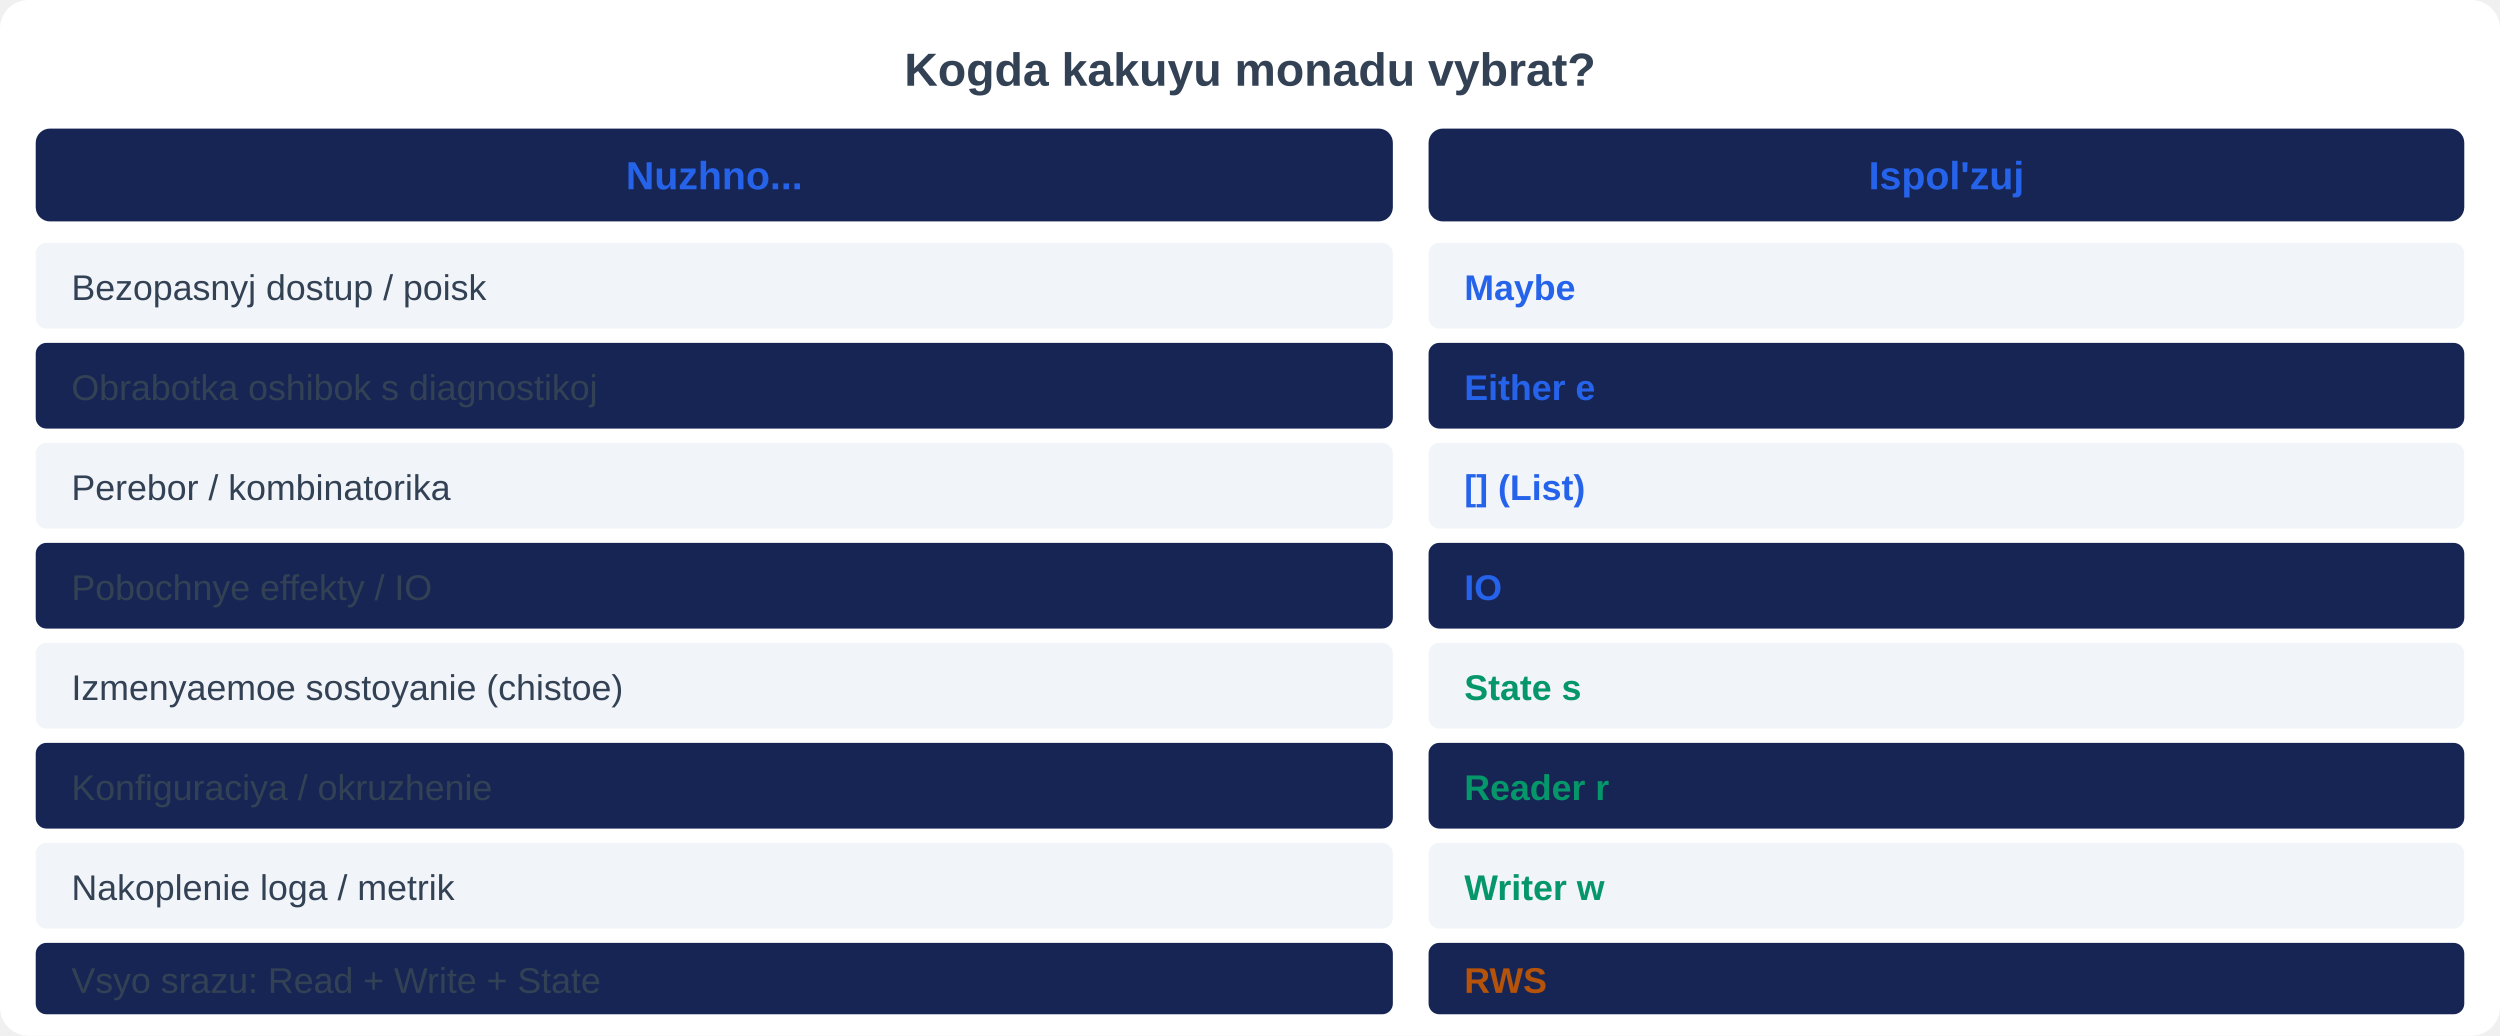
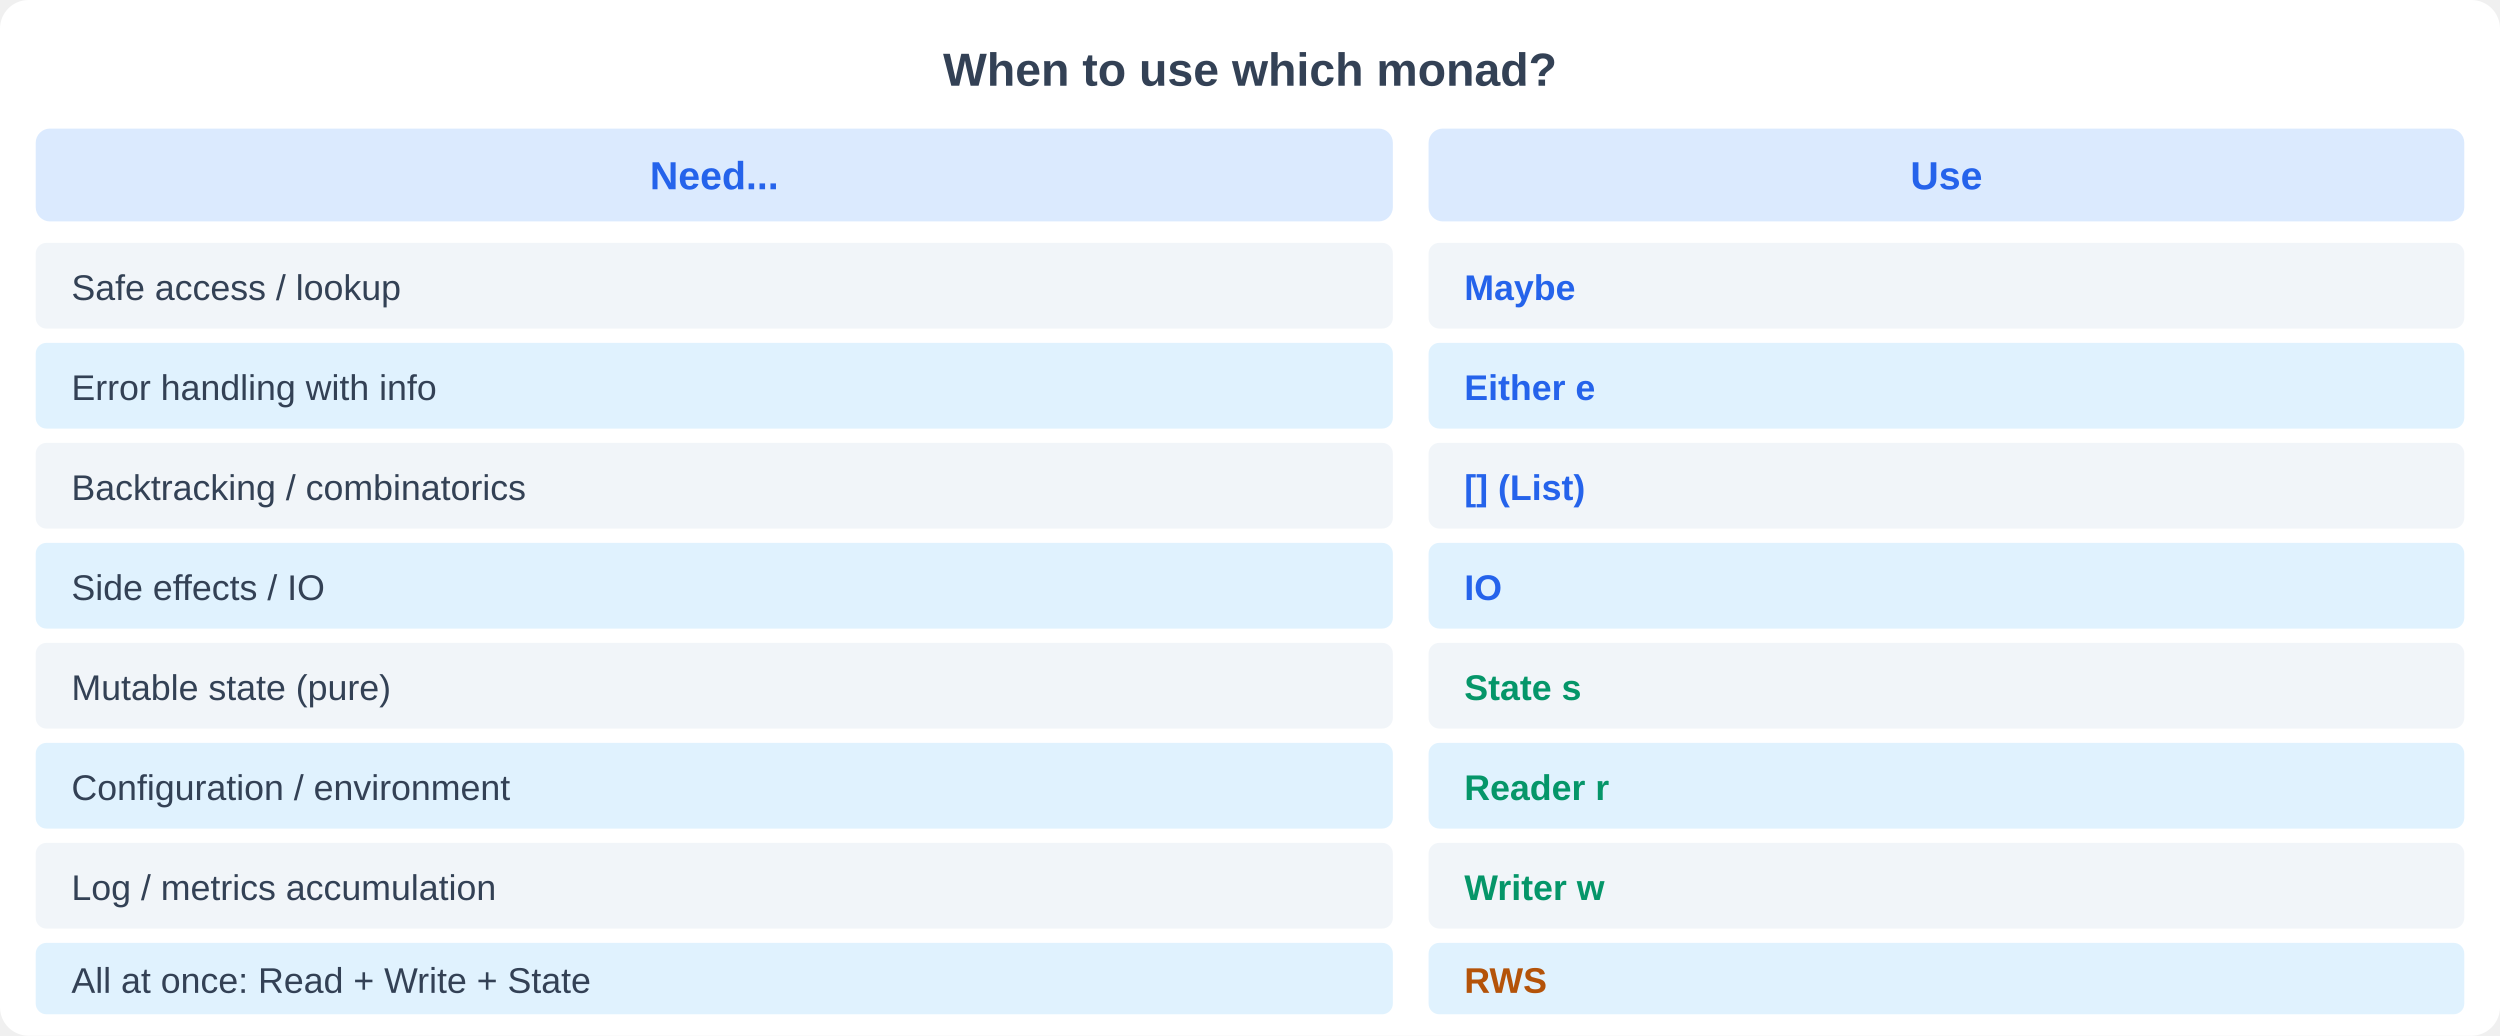
- <svg xmlns="http://www.w3.org/2000/svg" width="700" height="290" font-family="monospace,'JetBrains Mono',Arial,sans-serif">
+ <svg xmlns="http://www.w3.org/2000/svg" width="700" height="290" font-family="monospace,Arial,sans-serif">
  <rect width="700" height="290" fill="#ffffff" rx="8" />
-   <text x="350" y="24" text-anchor="middle" font-size="13" font-weight="bold" fill="#334155">Kogda kakuyu monadu vybrat?</text>
-   <rect x="10" y="36" width="380" height="26" rx="4" fill="#172554" />
-   <text x="200" y="53" text-anchor="middle" font-size="11" font-weight="bold" fill="#2563eb">Nuzhno...</text>
-   <rect x="400" y="36" width="290" height="26" rx="4" fill="#172554" />
-   <text x="545" y="53" text-anchor="middle" font-size="11" font-weight="bold" fill="#2563eb">Ispol'zuj</text>
+   <text x="350" y="24" text-anchor="middle" font-size="13" font-weight="bold" fill="#334155">When to use which monad?</text>
+   <rect x="10" y="36" width="380" height="26" rx="4" fill="#dbeafe" />
+   <text x="200" y="53" text-anchor="middle" font-size="11" font-weight="bold" fill="#2563eb">Need...</text>
+   <rect x="400" y="36" width="290" height="26" rx="4" fill="#dbeafe" />
+   <text x="545" y="53" text-anchor="middle" font-size="11" font-weight="bold" fill="#2563eb">Use</text>
  <rect x="10" y="68" width="380" height="24" rx="3" fill="#f1f5f9" />
-   <text x="20" y="84" font-size="10" fill="#334155">Bezopasnyj dostup / poisk</text>
+   <text x="20" y="84" font-size="10" fill="#334155">Safe access / lookup</text>
  <rect x="400" y="68" width="290" height="24" rx="3" fill="#f1f5f9" />
  <text x="410" y="84" font-size="10" font-weight="bold" fill="#2563eb">Maybe</text>
-   <rect x="10" y="96" width="380" height="24" rx="3" fill="#172554" />
-   <text x="20" y="112" font-size="10" fill="#334155">Obrabotka oshibok s diagnostikoj</text>
-   <rect x="400" y="96" width="290" height="24" rx="3" fill="#172554" />
+   <rect x="10" y="96" width="380" height="24" rx="3" fill="#e0f2fe" />
+   <text x="20" y="112" font-size="10" fill="#334155">Error handling with info</text>
+   <rect x="400" y="96" width="290" height="24" rx="3" fill="#e0f2fe" />
  <text x="410" y="112" font-size="10" font-weight="bold" fill="#2563eb">Either e</text>
  <rect x="10" y="124" width="380" height="24" rx="3" fill="#f1f5f9" />
-   <text x="20" y="140" font-size="10" fill="#334155">Perebor / kombinatorika</text>
+   <text x="20" y="140" font-size="10" fill="#334155">Backtracking / combinatorics</text>
  <rect x="400" y="124" width="290" height="24" rx="3" fill="#f1f5f9" />
  <text x="410" y="140" font-size="10" font-weight="bold" fill="#2563eb">[] (List)</text>
-   <rect x="10" y="152" width="380" height="24" rx="3" fill="#172554" />
-   <text x="20" y="168" font-size="10" fill="#334155">Pobochnye effekty / IO</text>
-   <rect x="400" y="152" width="290" height="24" rx="3" fill="#172554" />
+   <rect x="10" y="152" width="380" height="24" rx="3" fill="#e0f2fe" />
+   <text x="20" y="168" font-size="10" fill="#334155">Side effects / IO</text>
+   <rect x="400" y="152" width="290" height="24" rx="3" fill="#e0f2fe" />
  <text x="410" y="168" font-size="10" font-weight="bold" fill="#2563eb">IO</text>
  <rect x="10" y="180" width="380" height="24" rx="3" fill="#f1f5f9" />
-   <text x="20" y="196" font-size="10" fill="#334155">Izmenyaemoe sostoyanie (chistoe)</text>
+   <text x="20" y="196" font-size="10" fill="#334155">Mutable state (pure)</text>
  <rect x="400" y="180" width="290" height="24" rx="3" fill="#f1f5f9" />
  <text x="410" y="196" font-size="10" font-weight="bold" fill="#059669">State s</text>
-   <rect x="10" y="208" width="380" height="24" rx="3" fill="#172554" />
-   <text x="20" y="224" font-size="10" fill="#334155">Konfiguraciya / okruzhenie</text>
-   <rect x="400" y="208" width="290" height="24" rx="3" fill="#172554" />
+   <rect x="10" y="208" width="380" height="24" rx="3" fill="#e0f2fe" />
+   <text x="20" y="224" font-size="10" fill="#334155">Configuration / environment</text>
+   <rect x="400" y="208" width="290" height="24" rx="3" fill="#e0f2fe" />
  <text x="410" y="224" font-size="10" font-weight="bold" fill="#059669">Reader r</text>
  <rect x="10" y="236" width="380" height="24" rx="3" fill="#f1f5f9" />
-   <text x="20" y="252" font-size="10" fill="#334155">Nakoplenie loga / metrik</text>
+   <text x="20" y="252" font-size="10" fill="#334155">Log / metrics accumulation</text>
  <rect x="400" y="236" width="290" height="24" rx="3" fill="#f1f5f9" />
  <text x="410" y="252" font-size="10" font-weight="bold" fill="#059669">Writer w</text>
-   <rect x="10" y="264" width="380" height="20" rx="3" fill="#172554" />
-   <text x="20" y="278" font-size="10" fill="#334155">Vsyo srazu: Read + Write + State</text>
-   <rect x="400" y="264" width="290" height="20" rx="3" fill="#172554" />
+   <rect x="10" y="264" width="380" height="20" rx="3" fill="#e0f2fe" />
+   <text x="20" y="278" font-size="10" fill="#334155">All at once: Read + Write + State</text>
+   <rect x="400" y="264" width="290" height="20" rx="3" fill="#e0f2fe" />
  <text x="410" y="278" font-size="10" font-weight="bold" fill="#b45309">RWS</text>
</svg>
